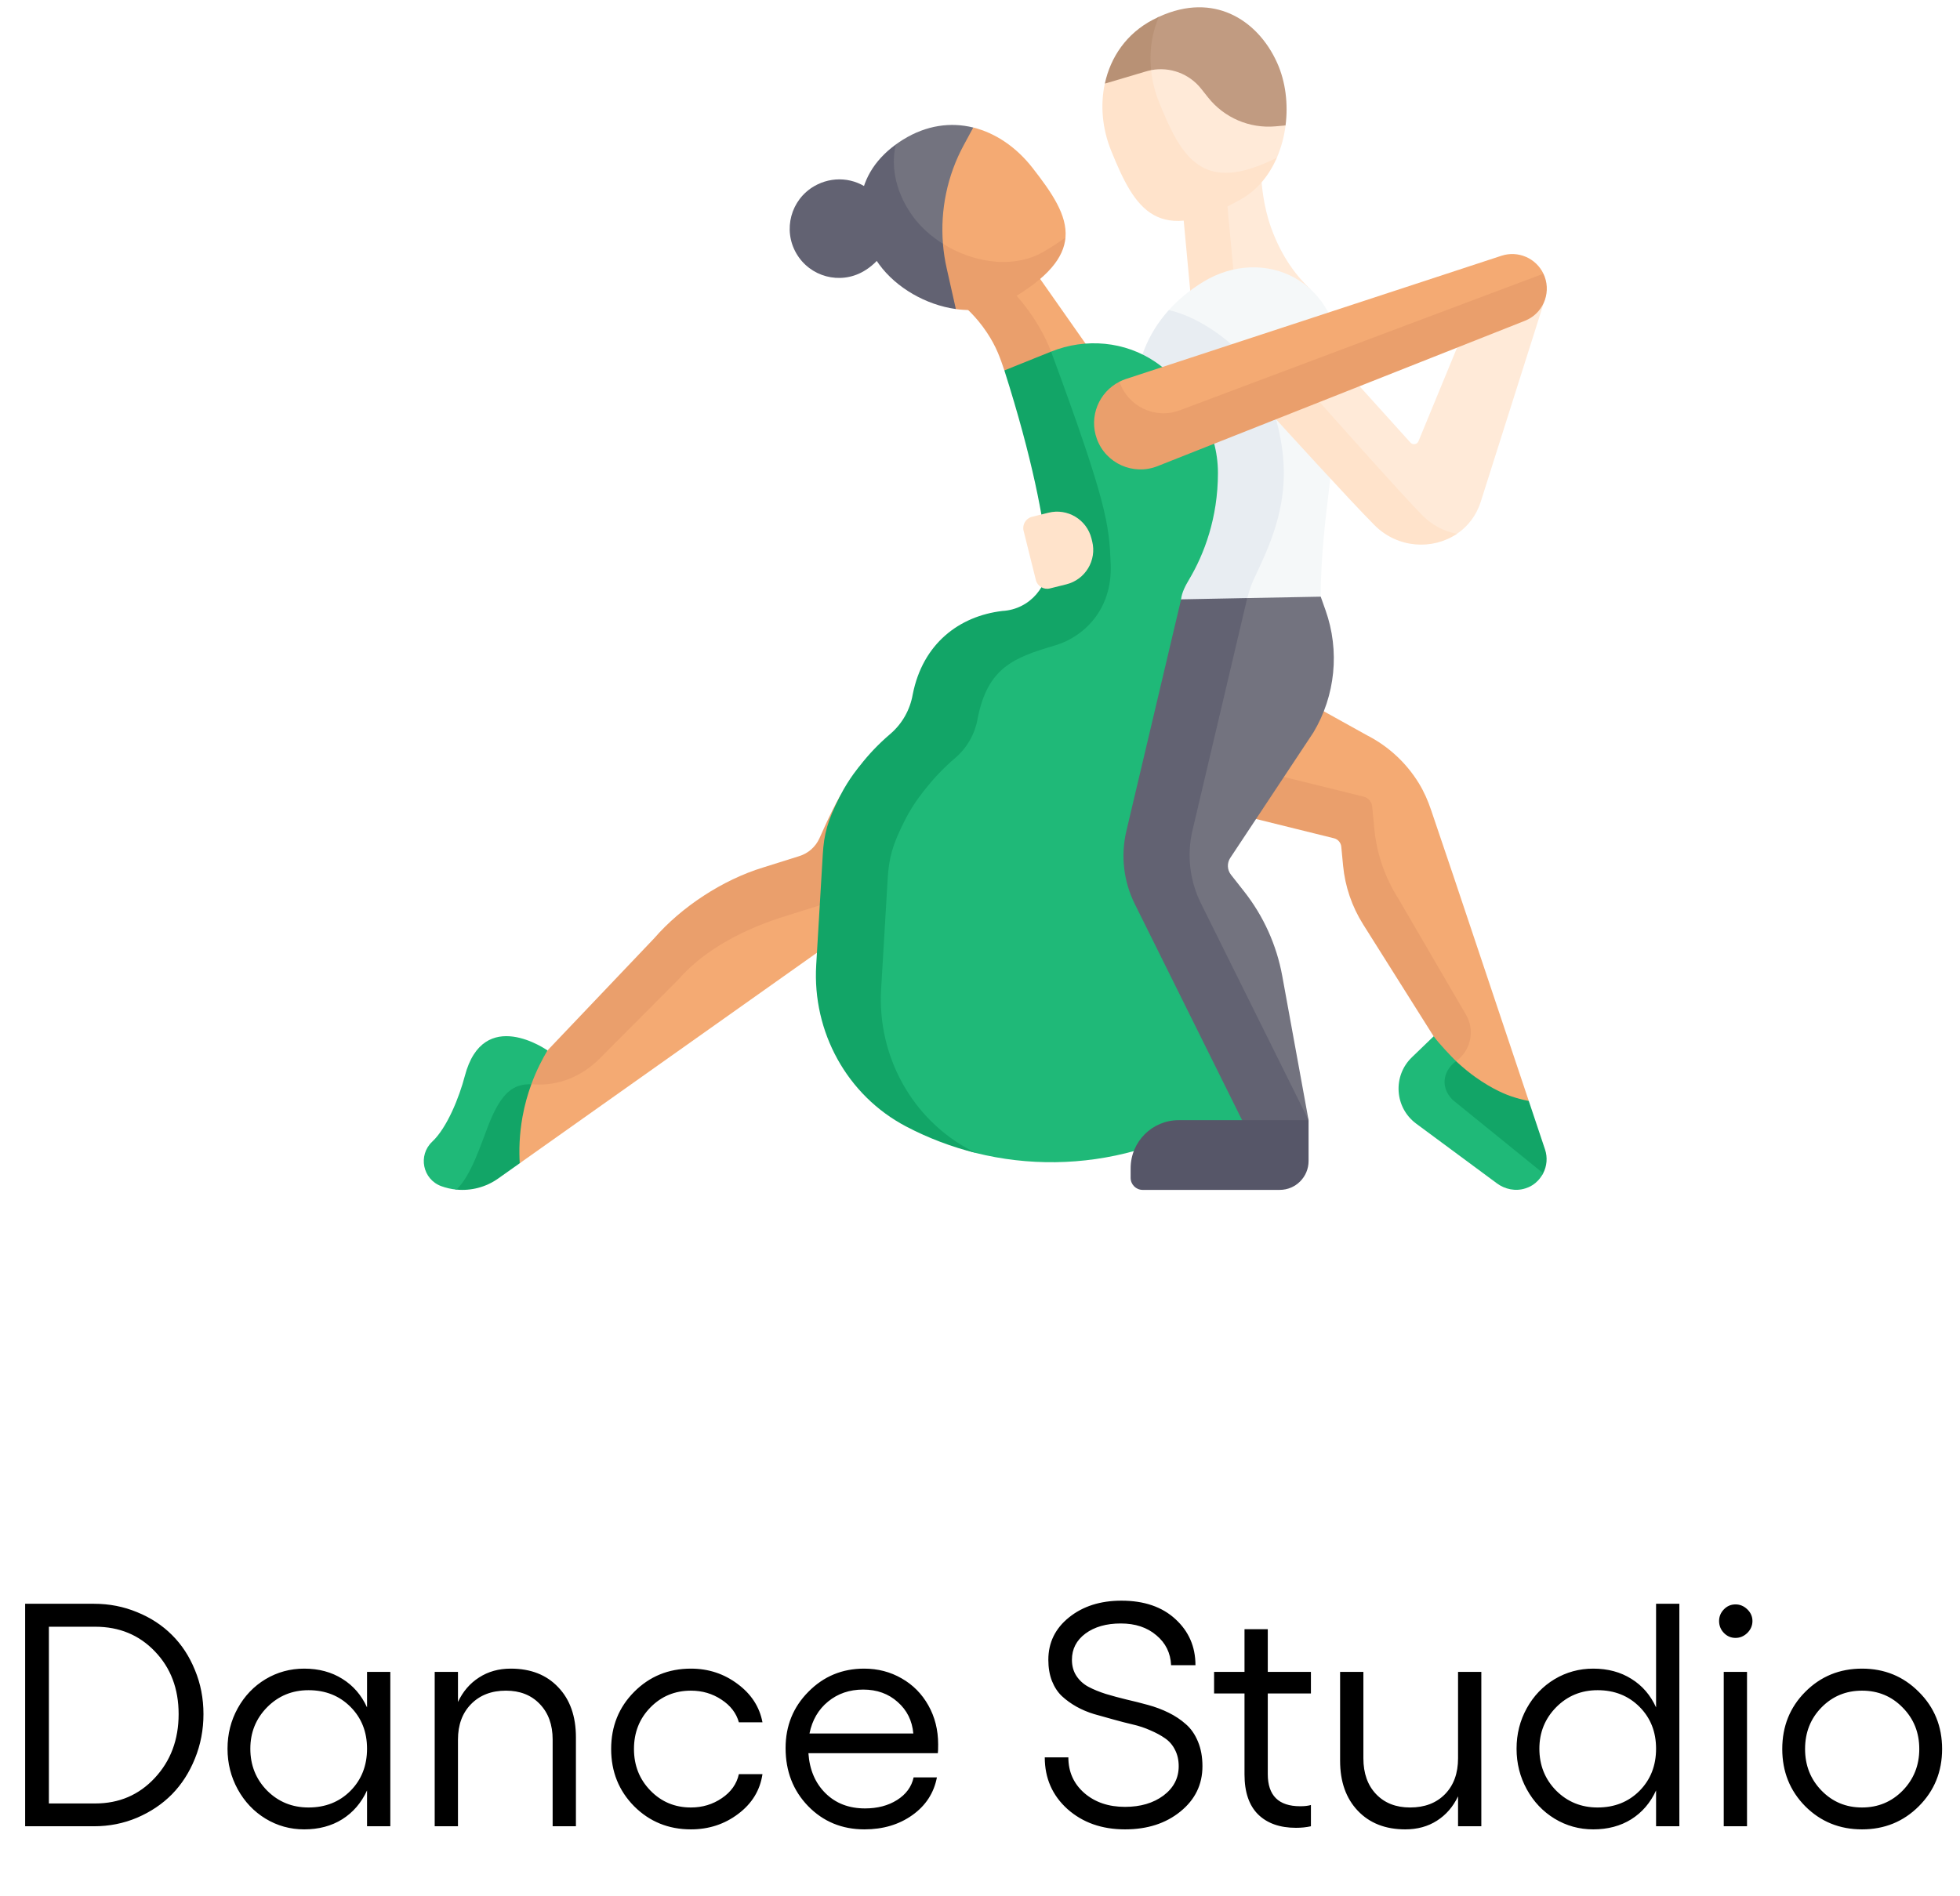
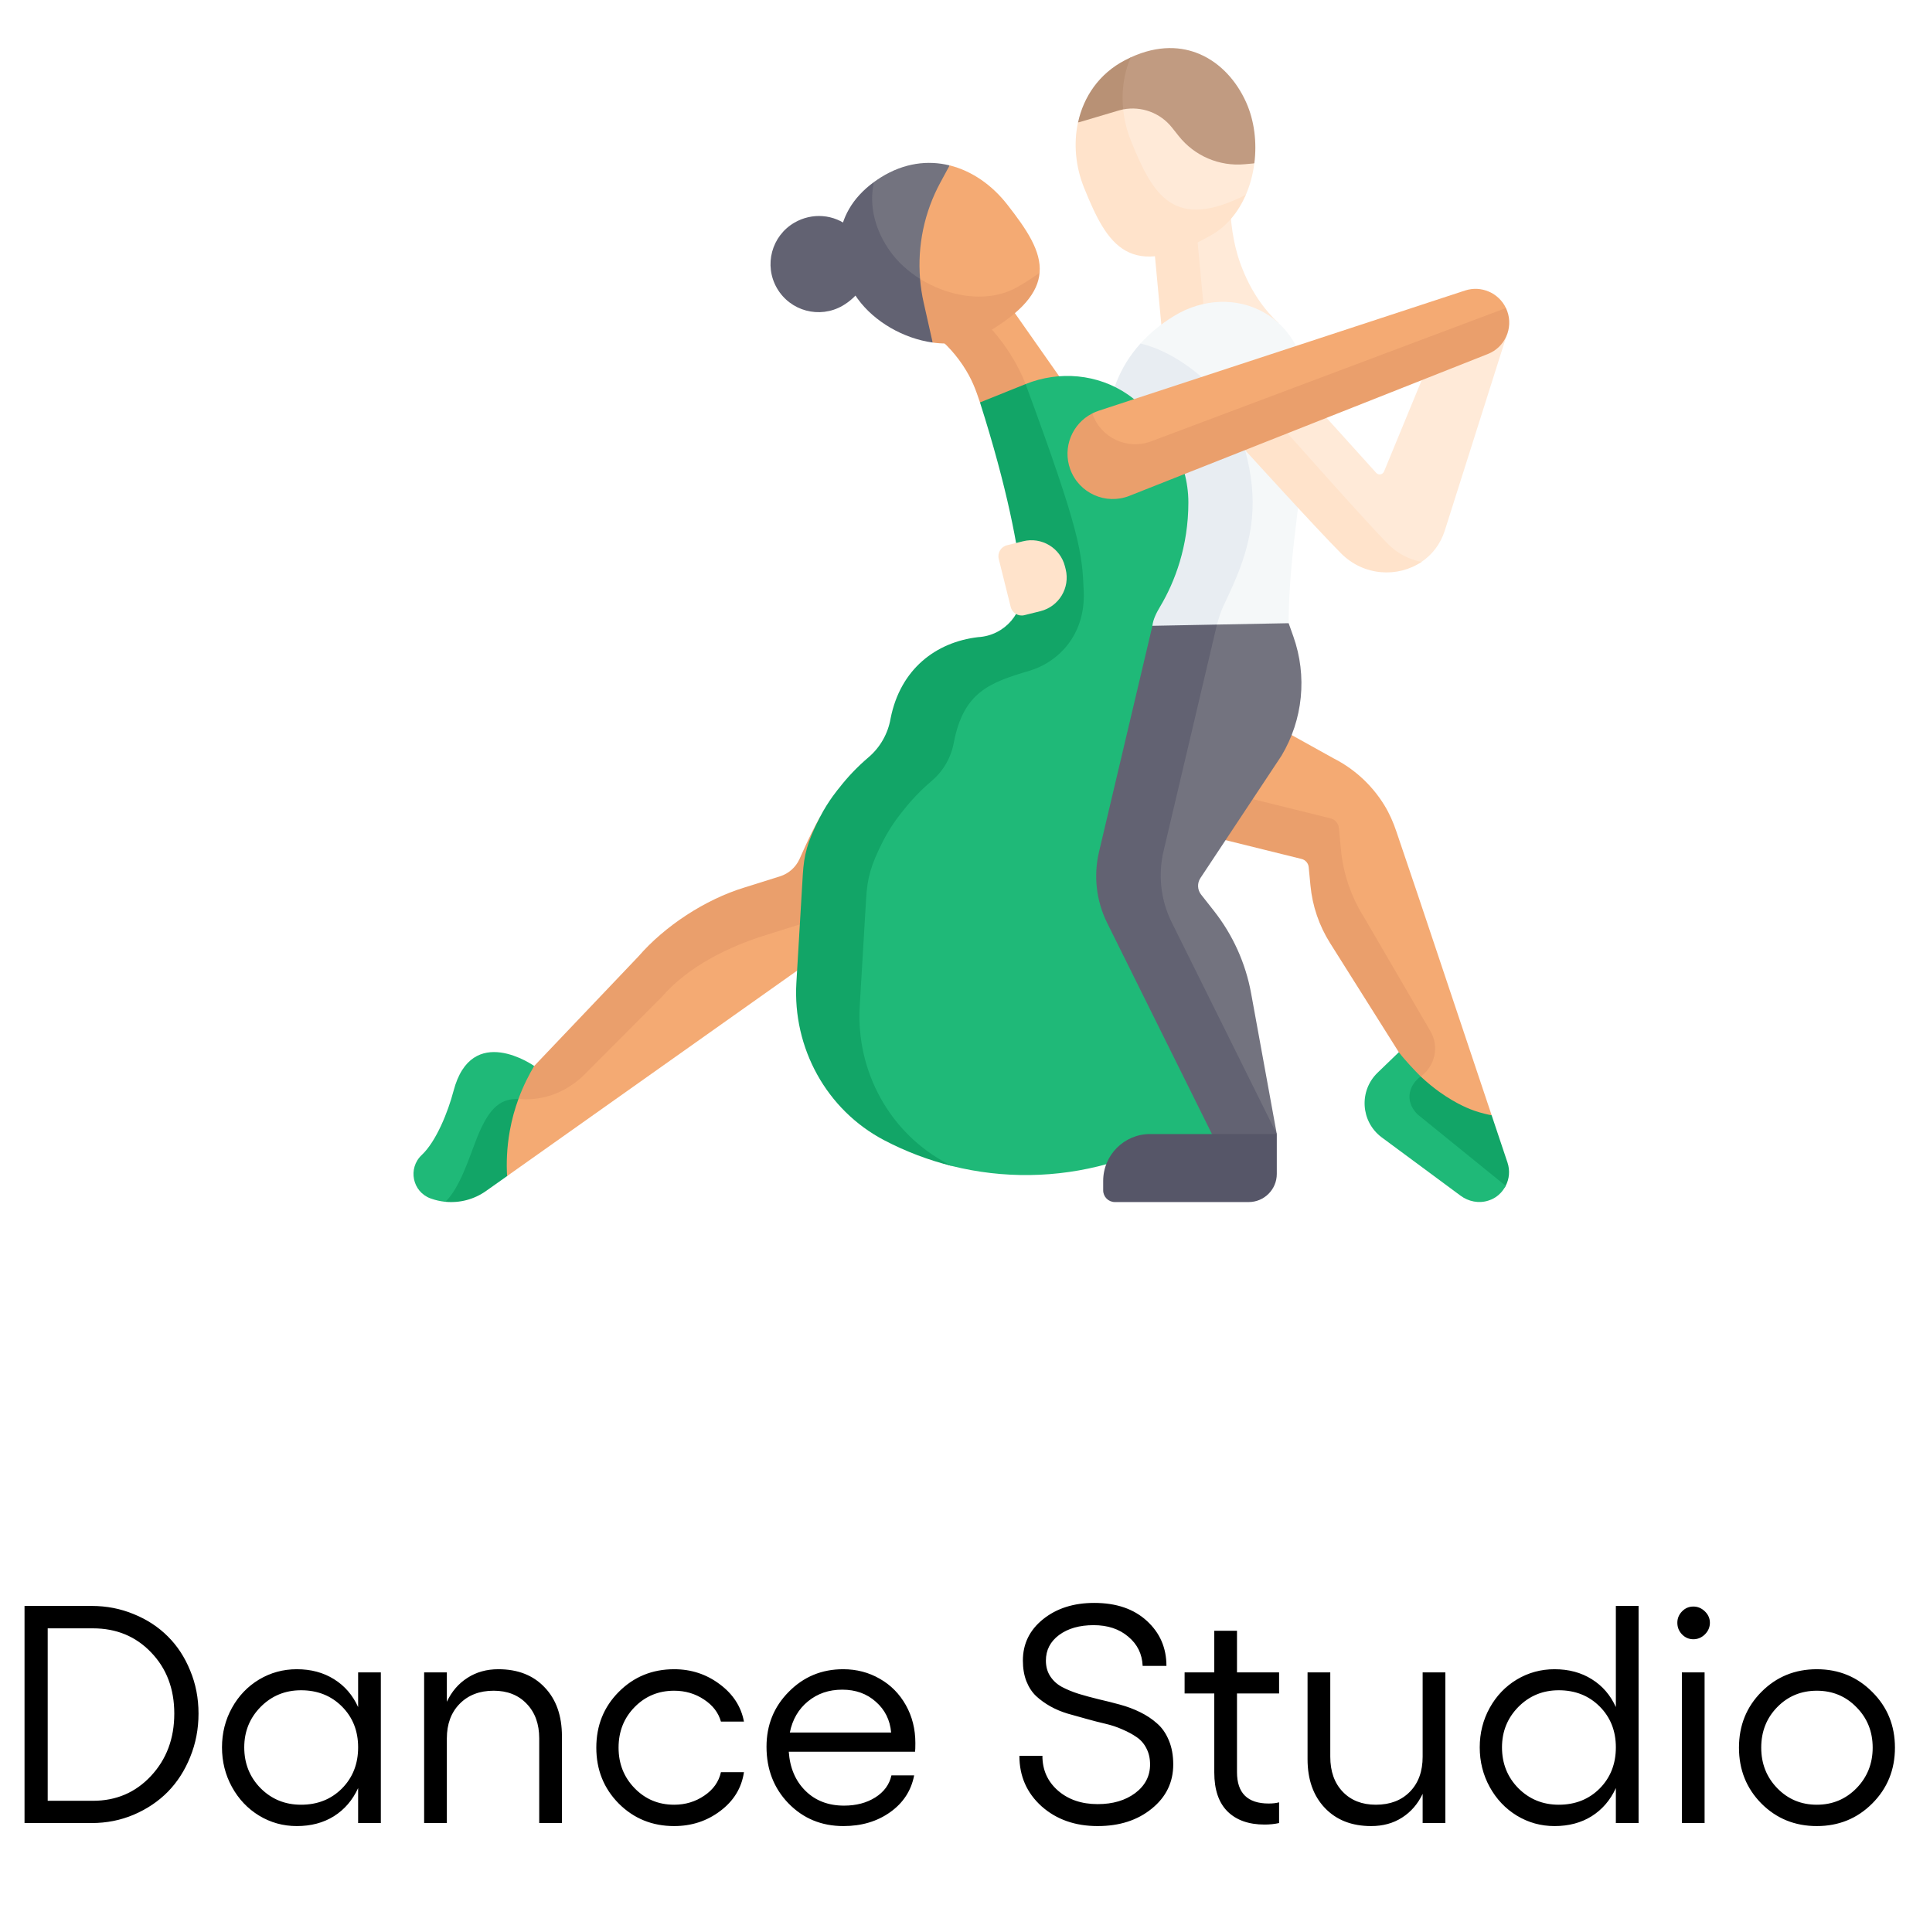
- <svg xmlns="http://www.w3.org/2000/svg" width="185" height="179" viewBox="0 0 185 179" fill="none">
+ <svg xmlns="http://www.w3.org/2000/svg" width="96" height="97" viewBox="0 0 185 179" fill="none">
  <path d="M97.718 25.681L102.898 33.064L98.153 34.678C97.891 33.756 96.373 31.553 95.458 30.179C94.47 28.695 93.714 28.139 92.923 27.535L97.718 25.681Z" fill="#F4AA73" />
  <path d="M99.213 33.197C97.879 29.782 95.565 27.396 94.59 26.552L90.255 28.299C91.046 28.903 92.155 29.895 93.143 31.38C94.058 32.753 94.403 33.793 94.801 34.973L97.623 35.741L99.213 33.197Z" fill="#EA9F6C" />
  <path d="M114.512 27.101C114.275 24.564 113.875 20.278 113.639 17.741L118.986 15.738C119.044 17.371 119.247 19.469 119.979 21.504C121.022 24.402 122.49 26.179 123.687 27.299L114.512 27.101Z" fill="#FFEAD8" />
  <path d="M116.502 26.416C116.268 23.909 115.876 19.695 115.638 17.148L111.544 18.873C111.781 21.41 112.181 25.696 112.417 28.232L116.502 26.416Z" fill="#FFE3CB" />
  <path d="M115.577 59.287L124.659 56.334C124.659 49.235 126.322 41.949 126.514 34.908C126.748 26.354 119.217 23.142 113.551 26.62C112.242 27.424 111.18 28.323 110.324 29.272L115.577 59.287Z" fill="#F5F8F9" />
  <path d="M118.327 54.72C119.505 52.198 121.18 48.883 121.18 44.655C121.18 40.637 119.491 34.96 116.228 32.516C116.228 32.516 113.54 30.014 110.325 29.273C108.203 31.626 107.359 34.287 107.206 36.565C106.676 44.466 106.652 51.885 111.603 58.376L117.725 56.467C117.915 55.782 118.111 55.184 118.327 54.72Z" fill="#E8EDF2" />
  <path d="M106.25 8.673C106.468 4.878 107.062 4.646 108.467 2.516C108.581 2.344 109.199 1.672 109.379 1.59C112.075 0.351 114.342 0.527 116.088 1.285C118.064 2.143 119.621 3.858 120.558 5.957C121.345 7.72 121.6 9.821 121.341 11.843L118.874 13.059L106.25 8.673Z" fill="#C19B81" />
  <path d="M108.653 6.626C108.538 5.518 108.593 4.413 108.82 3.359C108.952 2.748 109.134 2.158 109.381 1.59C109.196 1.675 109.017 1.762 108.829 1.86C106.335 3.157 104.823 5.385 104.282 7.898L106.479 8.167C106.473 8.152 108.653 6.626 108.653 6.626Z" fill="#B89175" />
  <path d="M106.121 9.875L108.33 7.622C108.487 7.576 108.494 6.652 108.652 6.622C110.416 6.284 112.24 6.948 113.372 8.375L114.025 9.198C115.551 11.123 117.945 12.15 120.392 11.928L121.342 11.843C121.207 12.9 120.931 13.935 120.519 14.888C119.813 16.518 110.341 21.873 108.091 16.308C107.257 14.245 106.121 9.875 106.121 9.875Z" fill="#FFEAD8" />
  <path d="M109.414 9.678C109.013 8.685 108.759 7.654 108.652 6.626C108.493 6.656 108.336 6.692 108.179 6.739L104.28 7.898C103.842 9.933 104.041 12.155 104.875 14.217C107.125 19.783 109.223 23.337 117.21 18.767C118.706 17.911 119.813 16.519 120.518 14.889C113.541 18.407 111.544 14.945 109.414 9.678Z" fill="#FFE3CB" />
  <path d="M51.678 100.624C51.678 100.624 46.463 96.548 44.705 103.251C44.182 105.247 43.642 108.08 41.981 110.784C41.981 110.784 42.599 112.266 43.08 112.313C44.46 112.448 45.86 112.089 47.017 111.269L49.056 109.825C50.48 108.041 52.876 104.275 52.876 104.275C52.876 104.275 52.007 102.169 51.678 100.624Z" fill="#12A567" />
  <path d="M43.081 112.313C44.486 110.98 45.384 108.046 46.14 106.133C47.39 102.97 48.575 102.336 50.153 102.367C50.392 101.716 52.115 101.124 52.374 100.594C52.636 100.056 51.434 99.583 51.678 99.175C51.678 99.175 45.628 94.892 43.871 101.594C43.347 103.59 42.209 106.459 40.798 107.786C39.429 109.073 39.89 111.347 41.655 111.99C42.12 112.159 42.599 112.266 43.081 112.313Z" fill="#1FB978" />
  <path d="M49.055 109.824L81.311 86.974L101.416 73.08C101.416 73.08 82.478 74.943 81.907 75.956C81.383 76.887 79.774 78.104 79.285 79.187L78.815 80.228C78.453 81.031 77.765 81.642 76.924 81.906L73.891 83.007C70.075 84.168 66.163 86.751 63.63 89.675L54.024 99.088L52.146 100.809L50.152 102.367C49.817 103.281 49.521 104.312 49.316 105.451C49.013 107.137 48.986 108.632 49.055 109.824Z" fill="#F4AA73" />
  <path d="M50.38 102.377C52.682 102.548 54.93 101.615 56.559 99.981L64.031 92.48C66.564 89.556 70.475 87.603 74.292 86.443L77.722 85.365C78.563 85.1 79.613 83.687 79.613 83.687L79.32 75.094C78.795 76.025 78.302 77.023 77.813 78.106L77.344 79.147C76.981 79.951 76.293 80.561 75.452 80.825L72.022 81.903C68.205 83.064 64.294 85.647 61.761 88.572L51.677 99.173C51.194 99.982 50.632 101.055 50.152 102.366C50.23 102.367 50.307 102.371 50.38 102.377Z" fill="#EA9F6C" />
  <path d="M144.298 103.944L137.162 82.633L135.069 76.451C134.775 75.581 134.404 74.736 133.924 73.952C133.292 72.919 132.508 71.981 131.594 71.171C130.816 70.481 129.952 69.892 129.025 69.419L113.75 60.932L101.417 73.08L127.201 77.625C127.575 77.717 127.85 78.036 127.887 78.419L128.058 80.207C128.246 82.177 128.894 84.075 129.948 85.75L136.458 97.996C137.984 99.962 134.062 99.667 137.501 102.652C139.094 103.782 142.745 104.298 142.745 104.298L144.298 103.944Z" fill="#F4AA73" />
  <path d="M137.44 100.194C137.435 100.198 137.443 100.192 137.44 100.194C138.819 99.183 139.243 97.299 138.383 95.821L131.941 84.764C130.702 82.796 129.941 80.565 129.72 78.25L129.519 76.149C129.476 75.699 129.153 75.324 128.713 75.215L105.167 69.387L101.417 73.08L125.914 79.144C126.288 79.237 126.563 79.555 126.6 79.939L126.771 81.726C126.959 83.696 127.607 85.595 128.661 87.27L135.319 97.842L135.671 99.745L137.44 100.194Z" fill="#EA9F6C" />
  <path d="M135.357 100.034C135.357 100.034 133.231 103.084 135.26 104.602L140.182 108.697C143.74 111.71 145.319 111.424 145.656 110.771C146.004 110.098 146.089 109.291 145.83 108.518L144.298 103.943C143.881 103.865 143.303 103.734 142.637 103.505C142.296 103.388 140.963 102.912 139.244 101.682C138.743 101.324 138.114 100.825 137.439 100.193L135.357 100.034Z" fill="#12A567" />
  <path d="M137.109 103.839C135.776 102.477 136.393 100.915 137.439 100.193C136.878 99.635 135.905 98.612 135.318 97.841L133.263 99.823C131.44 101.583 131.627 104.557 133.656 106.075L141.275 111.712C142.048 112.291 143.059 112.498 143.978 112.198C144.208 112.123 145.082 111.86 145.656 110.771L137.109 103.839Z" fill="#1FB978" />
  <path d="M108.854 81.078L120.676 106.65L107.158 108.643C102.208 110.024 97.025 110.077 92.114 108.857C89.848 108.294 88.027 106.717 85.926 105.617C80.333 102.687 79.239 96.804 79.614 90.501C79.82 87.029 81.811 76.864 81.811 76.864C82.634 75.805 85.893 71.631 86.99 70.695C88.113 69.736 88.863 68.411 89.113 66.955C89.113 66.955 88.939 61.276 97.575 59.079C100.082 58.441 101.677 54.578 101.416 52.004C101.041 48.305 100.46 45.213 97.805 36.88L99.212 33.197C102.473 31.884 106.206 32.211 109.101 34.205C109.221 34.288 109.34 34.373 109.457 34.461C112.721 36.905 114.959 40.636 114.959 44.654C114.959 48.882 113.66 52.324 112.235 54.713C111.884 55.301 111.546 55.948 111.48 56.585L113.749 60.931L108.854 81.078Z" fill="#1FB978" />
  <path d="M91.665 108.628C86.073 105.698 82.793 99.684 83.168 93.381C83.374 89.909 83.581 86.437 83.787 82.964C83.904 81.007 84.214 79.783 85.448 77.365C86.269 75.754 87.308 74.541 87.308 74.541C88.131 73.481 89.059 72.503 90.156 71.567C91.279 70.608 92.029 69.283 92.279 67.828C93.228 63.023 95.676 62.086 99.601 60.931C102.126 60.188 105.029 57.702 104.836 53.217C104.677 49.502 104.527 47.6 99.212 33.196L94.8 34.972C97.455 43.305 98.509 49.015 98.885 52.713C99.146 55.288 97.196 57.541 94.613 57.682C90.55 58.163 87.1 60.754 86.151 65.558C85.901 67.014 85.151 68.339 84.028 69.298C82.931 70.234 82.003 71.211 81.18 72.271C81.18 72.271 80.141 73.485 79.32 75.095C78.086 77.513 77.776 78.737 77.659 80.695C77.453 84.167 77.246 87.639 77.04 91.112C76.665 97.415 79.945 103.429 85.537 106.359C87.638 107.46 89.847 108.294 92.114 108.857C91.964 108.781 91.814 108.706 91.665 108.628Z" fill="#12A567" />
  <path d="M124.307 32.012L133.13 41.787C133.354 42.035 133.759 41.965 133.887 41.656L137.698 32.411L145.838 28.21L139.757 47.396C139.333 48.708 138.524 49.72 137.515 50.401C135.237 51.939 129.572 47.212 127.374 45.007C124.964 42.589 120.443 36.59 120.443 36.59L124.307 32.012Z" fill="#FFEAD8" />
  <path d="M134.278 48.678C132.386 46.779 125.388 38.904 122.47 35.611L120.443 39.583C120.443 39.583 127.329 47.167 129.739 49.585C131.936 51.79 135.237 51.94 137.515 50.401C136.346 50.178 135.212 49.615 134.278 48.678Z" fill="#FFE3CB" />
  <path d="M141.718 24.147L106.279 35.779C106.065 35.849 105.862 35.936 105.667 36.035L104.627 39.458L107.771 41.979L144.897 27.646L145.679 25.839C144.98 24.375 143.29 23.631 141.718 24.147Z" fill="#F4AA73" />
  <path d="M145.68 25.84L111.356 38.738C109.048 39.605 106.479 38.397 105.677 36.065C105.674 36.056 105.671 36.045 105.668 36.036C103.723 37.019 102.762 39.325 103.531 41.438C104.374 43.755 106.964 44.919 109.256 44.011L143.937 30.284C145.58 29.633 146.407 27.793 145.803 26.133C145.766 26.032 145.725 25.935 145.68 25.84Z" fill="#EA9F6C" />
  <path d="M91.864 12.04C89.751 11.517 87.45 11.805 85.224 13.19C84.988 13.336 84.764 13.489 84.551 13.644L82.015 18.308L84.149 22.803L89.258 24.861L91.864 12.04Z" fill="#73737F" />
  <path d="M94.735 26.551L90.728 25.435C90.728 25.435 89.068 23.792 89.004 23.018C88.743 19.807 89.413 16.57 90.962 13.707L91.865 12.039C94.009 12.569 95.961 13.933 97.445 15.834C99.313 18.226 100.743 20.324 100.569 22.42L99.214 24.536L94.735 26.551Z" fill="#F4AA73" />
  <path d="M86.157 20.418C84.686 18.398 84.016 15.949 84.551 13.644C80.289 16.745 80.449 21.485 82.979 24.958C84.598 27.18 87.401 28.785 90.222 29.178L90.939 26.241L89.004 23.018C87.882 22.317 86.896 21.432 86.157 20.418Z" fill="#626272" />
  <path d="M98.462 23.786C96.962 24.652 95.177 24.887 93.399 24.64C91.866 24.427 90.338 23.853 89.003 23.018C89.066 23.793 89.183 24.565 89.356 25.331L90.222 29.179C91.999 29.426 93.784 29.192 95.285 28.326C98.939 26.216 100.411 24.32 100.568 22.421C99.965 22.868 99.267 23.322 98.462 23.786Z" fill="#EA9F6C" />
  <path d="M83.537 23.589C82.981 24.593 82.12 25.262 81.504 25.618C79.283 26.9 76.443 26.139 75.16 23.918C73.878 21.696 74.639 18.856 76.86 17.573C78.526 16.611 80.663 16.709 82.249 18.055L83.537 23.589Z" fill="#626272" />
  <path d="M100.649 55.169L99.095 55.556C98.511 55.702 97.919 55.346 97.773 54.762L96.615 50.115C96.469 49.531 96.825 48.939 97.409 48.793L98.963 48.406C100.758 47.958 102.575 49.05 103.023 50.844L103.089 51.109C103.536 52.904 102.444 54.721 100.649 55.169Z" fill="#FFE3CB" />
  <path d="M116.189 82.587C115.826 82.126 115.8 81.483 116.124 80.993L123.966 69.158C126.05 65.674 126.471 61.441 125.114 57.614L124.659 56.333L117.724 56.465L114.076 59.981C113.529 62.3 108.723 79.946 109.782 82.079L120.677 106.649L123.513 105.758L121.029 92.143C120.499 89.235 119.266 86.5 117.439 84.176L116.189 82.587Z" fill="#73737F" />
  <path d="M112.557 78.39L117.724 56.465L111.481 56.585L106.316 78.454C105.768 80.772 106.048 83.208 107.107 85.342L117.271 105.822L120.739 107.007L123.513 105.758L113.349 85.278C112.29 83.145 112.01 80.709 112.557 78.39Z" fill="#626272" />
  <path d="M123.513 105.758H111.257C108.75 105.758 106.718 107.791 106.718 110.298V111.206C106.718 111.832 107.226 112.34 107.853 112.34H120.79C122.294 112.34 123.513 111.121 123.513 109.617V105.758Z" fill="#565668" />
  <path d="M8.877 151.416C10.312 151.416 11.665 151.68 12.935 152.207C14.214 152.725 15.312 153.442 16.23 154.36C17.148 155.269 17.871 156.372 18.398 157.671C18.936 158.96 19.204 160.347 19.204 161.831C19.204 163.315 18.936 164.717 18.398 166.035C17.871 167.344 17.148 168.467 16.23 169.404C15.312 170.332 14.214 171.069 12.935 171.616C11.665 172.153 10.312 172.422 8.877 172.422H2.373V151.416H8.877ZM8.994 170.269C11.24 170.269 13.11 169.468 14.604 167.866C16.108 166.255 16.86 164.243 16.86 161.831C16.86 159.438 16.113 157.466 14.619 155.913C13.135 154.36 11.26 153.584 8.994 153.584H4.614V170.269H8.994ZM34.644 157.847H36.841V172.422H34.644V169.038C34.106 170.21 33.325 171.118 32.3 171.763C31.284 172.397 30.088 172.715 28.711 172.715C27.393 172.715 26.177 172.378 25.064 171.704C23.96 171.03 23.086 170.107 22.441 168.936C21.797 167.764 21.475 166.484 21.475 165.098C21.475 163.711 21.797 162.437 22.441 161.274C23.086 160.112 23.96 159.199 25.064 158.535C26.177 157.871 27.393 157.539 28.711 157.539C30.088 157.539 31.289 157.861 32.315 158.506C33.34 159.141 34.116 160.039 34.644 161.201V157.847ZM29.121 170.649C30.713 170.649 32.031 170.127 33.076 169.082C34.121 168.027 34.644 166.699 34.644 165.098C34.644 163.506 34.121 162.188 33.076 161.143C32.031 160.098 30.713 159.575 29.121 159.575C27.578 159.575 26.274 160.112 25.21 161.187C24.155 162.261 23.628 163.564 23.628 165.098C23.628 166.66 24.155 167.979 25.21 169.053C26.274 170.117 27.578 170.649 29.121 170.649ZM48.208 157.539C50.093 157.539 51.587 158.125 52.69 159.297C53.804 160.459 54.36 162.036 54.36 164.028V172.422H52.163V164.233C52.163 162.837 51.758 161.719 50.947 160.879C50.147 160.039 49.082 159.619 47.754 159.619C46.387 159.619 45.288 160.044 44.458 160.894C43.638 161.733 43.227 162.847 43.227 164.233V172.422H41.03V157.847H43.227V160.688C43.696 159.692 44.36 158.921 45.22 158.374C46.079 157.817 47.075 157.539 48.208 157.539ZM65.215 172.715C63.096 172.715 61.309 171.987 59.853 170.532C58.408 169.067 57.685 167.266 57.685 165.127C57.685 162.988 58.408 161.191 59.853 159.736C61.309 158.271 63.096 157.539 65.215 157.539C66.865 157.539 68.335 158.022 69.624 158.989C70.913 159.946 71.694 161.152 71.968 162.607H69.741C69.497 161.738 68.95 161.025 68.101 160.469C67.251 159.902 66.289 159.619 65.215 159.619C63.701 159.619 62.427 160.146 61.392 161.201C60.356 162.256 59.839 163.564 59.839 165.127C59.839 166.68 60.356 167.988 61.392 169.053C62.427 170.117 63.701 170.649 65.215 170.649C66.299 170.649 67.27 170.356 68.13 169.771C68.999 169.185 69.536 168.428 69.741 167.5H71.968C71.743 169.023 70.981 170.273 69.683 171.25C68.394 172.227 66.904 172.715 65.215 172.715ZM88.55 164.688C88.55 165.127 88.54 165.405 88.52 165.522H76.304C76.411 167.085 76.948 168.345 77.915 169.302C78.882 170.259 80.127 170.737 81.65 170.737C82.822 170.737 83.828 170.474 84.668 169.946C85.518 169.409 86.04 168.696 86.235 167.808H88.433C88.149 169.282 87.378 170.469 86.118 171.367C84.858 172.266 83.35 172.715 81.592 172.715C79.473 172.715 77.7 171.982 76.274 170.518C74.858 169.053 74.15 167.227 74.15 165.039C74.15 162.939 74.868 161.167 76.304 159.722C77.739 158.267 79.492 157.539 81.562 157.539C82.861 157.539 84.043 157.847 85.107 158.462C86.172 159.067 87.012 159.917 87.627 161.011C88.242 162.104 88.55 163.33 88.55 164.688ZM76.406 163.662H86.206C86.099 162.451 85.606 161.46 84.727 160.688C83.857 159.907 82.773 159.517 81.475 159.517C80.186 159.517 79.082 159.893 78.164 160.645C77.246 161.396 76.66 162.402 76.406 163.662ZM106.187 172.715C103.999 172.715 102.188 172.075 100.752 170.796C99.326 169.507 98.613 167.881 98.613 165.918H100.84C100.84 167.285 101.343 168.408 102.349 169.287C103.354 170.156 104.634 170.591 106.187 170.591C107.651 170.591 108.862 170.234 109.819 169.521C110.776 168.799 111.255 167.876 111.255 166.753C111.255 166.167 111.138 165.649 110.903 165.2C110.679 164.751 110.366 164.39 109.966 164.116C109.575 163.843 109.116 163.594 108.589 163.369C108.071 163.135 107.515 162.949 106.919 162.812C106.333 162.676 105.728 162.52 105.103 162.344C104.478 162.168 103.867 161.997 103.271 161.831C102.686 161.655 102.129 161.421 101.602 161.128C101.084 160.835 100.625 160.503 100.225 160.132C99.834 159.761 99.522 159.282 99.287 158.696C99.062 158.11 98.95 157.446 98.95 156.704C98.95 155.083 99.6 153.75 100.898 152.705C102.207 151.65 103.857 151.123 105.85 151.123C107.988 151.123 109.688 151.704 110.947 152.866C112.207 154.019 112.837 155.469 112.837 157.217H110.537C110.488 156.064 110.024 155.122 109.146 154.39C108.276 153.647 107.158 153.276 105.791 153.276C104.424 153.276 103.311 153.594 102.451 154.229C101.602 154.863 101.177 155.688 101.177 156.704C101.177 157.29 101.318 157.798 101.602 158.228C101.885 158.657 102.261 158.999 102.729 159.253C103.208 159.507 103.755 159.731 104.37 159.927C104.985 160.112 105.635 160.288 106.318 160.454C107.002 160.61 107.681 160.781 108.354 160.967C109.038 161.152 109.688 161.396 110.303 161.699C110.918 162.002 111.46 162.363 111.929 162.783C112.407 163.193 112.788 163.74 113.071 164.424C113.354 165.098 113.496 165.874 113.496 166.753C113.496 168.481 112.803 169.907 111.416 171.03C110.039 172.153 108.296 172.715 106.187 172.715ZM123.735 159.883H119.663V167.5C119.663 169.521 120.684 170.532 122.725 170.532C123.135 170.532 123.472 170.493 123.735 170.415V172.422C123.296 172.52 122.827 172.568 122.329 172.568C120.806 172.568 119.614 172.148 118.755 171.309C117.896 170.459 117.466 169.199 117.466 167.529V159.883H114.595V157.847H117.466V153.818H119.663V157.847H123.735V159.883ZM137.622 157.847H139.819V172.422H137.622V169.595C137.153 170.581 136.489 171.348 135.63 171.895C134.78 172.441 133.784 172.715 132.642 172.715C130.767 172.715 129.272 172.129 128.159 170.957C127.046 169.785 126.489 168.213 126.489 166.24V157.847H128.687V166.006C128.687 167.422 129.087 168.55 129.888 169.39C130.688 170.229 131.758 170.649 133.096 170.649C134.473 170.649 135.571 170.229 136.392 169.39C137.212 168.55 137.622 167.422 137.622 166.006V157.847ZM156.313 151.416H158.511V172.422H156.313V169.038C155.776 170.21 154.995 171.118 153.97 171.763C152.954 172.397 151.758 172.715 150.381 172.715C149.062 172.715 147.847 172.378 146.733 171.704C145.63 171.03 144.756 170.107 144.111 168.936C143.467 167.764 143.145 166.484 143.145 165.098C143.145 163.711 143.467 162.437 144.111 161.274C144.756 160.112 145.63 159.199 146.733 158.535C147.847 157.871 149.062 157.539 150.381 157.539C151.758 157.539 152.959 157.861 153.984 158.506C155.01 159.141 155.786 160.039 156.313 161.201V151.416ZM150.791 170.649C152.383 170.649 153.701 170.127 154.746 169.082C155.791 168.027 156.313 166.699 156.313 165.098C156.313 163.506 155.791 162.188 154.746 161.143C153.701 160.098 152.383 159.575 150.791 159.575C149.248 159.575 147.944 160.112 146.88 161.187C145.825 162.261 145.298 163.564 145.298 165.098C145.298 166.66 145.825 167.979 146.88 169.053C147.944 170.117 149.248 170.649 150.791 170.649ZM163.813 151.475C164.233 151.475 164.604 151.631 164.927 151.943C165.249 152.256 165.41 152.622 165.41 153.042C165.41 153.472 165.249 153.848 164.927 154.17C164.604 154.482 164.233 154.639 163.813 154.639C163.384 154.639 163.018 154.482 162.715 154.17C162.412 153.857 162.261 153.481 162.261 153.042C162.261 152.622 162.412 152.256 162.715 151.943C163.018 151.631 163.384 151.475 163.813 151.475ZM162.7 157.847H164.897V172.422H162.7V157.847ZM170.391 159.736C171.846 158.271 173.633 157.539 175.752 157.539C177.871 157.539 179.658 158.271 181.113 159.736C182.578 161.191 183.311 162.988 183.311 165.127C183.311 167.266 182.578 169.067 181.113 170.532C179.658 171.987 177.871 172.715 175.752 172.715C173.633 172.715 171.846 171.987 170.391 170.532C168.945 169.067 168.223 167.266 168.223 165.127C168.223 162.988 168.945 161.191 170.391 159.736ZM175.752 159.619C174.238 159.619 172.964 160.146 171.929 161.201C170.894 162.256 170.376 163.564 170.376 165.127C170.376 166.68 170.894 167.988 171.929 169.053C172.964 170.117 174.238 170.649 175.752 170.649C177.266 170.649 178.545 170.117 179.59 169.053C180.635 167.979 181.157 166.67 181.157 165.127C181.157 163.574 180.635 162.271 179.59 161.216C178.555 160.151 177.275 159.619 175.752 159.619Z" fill="black" />
</svg>
